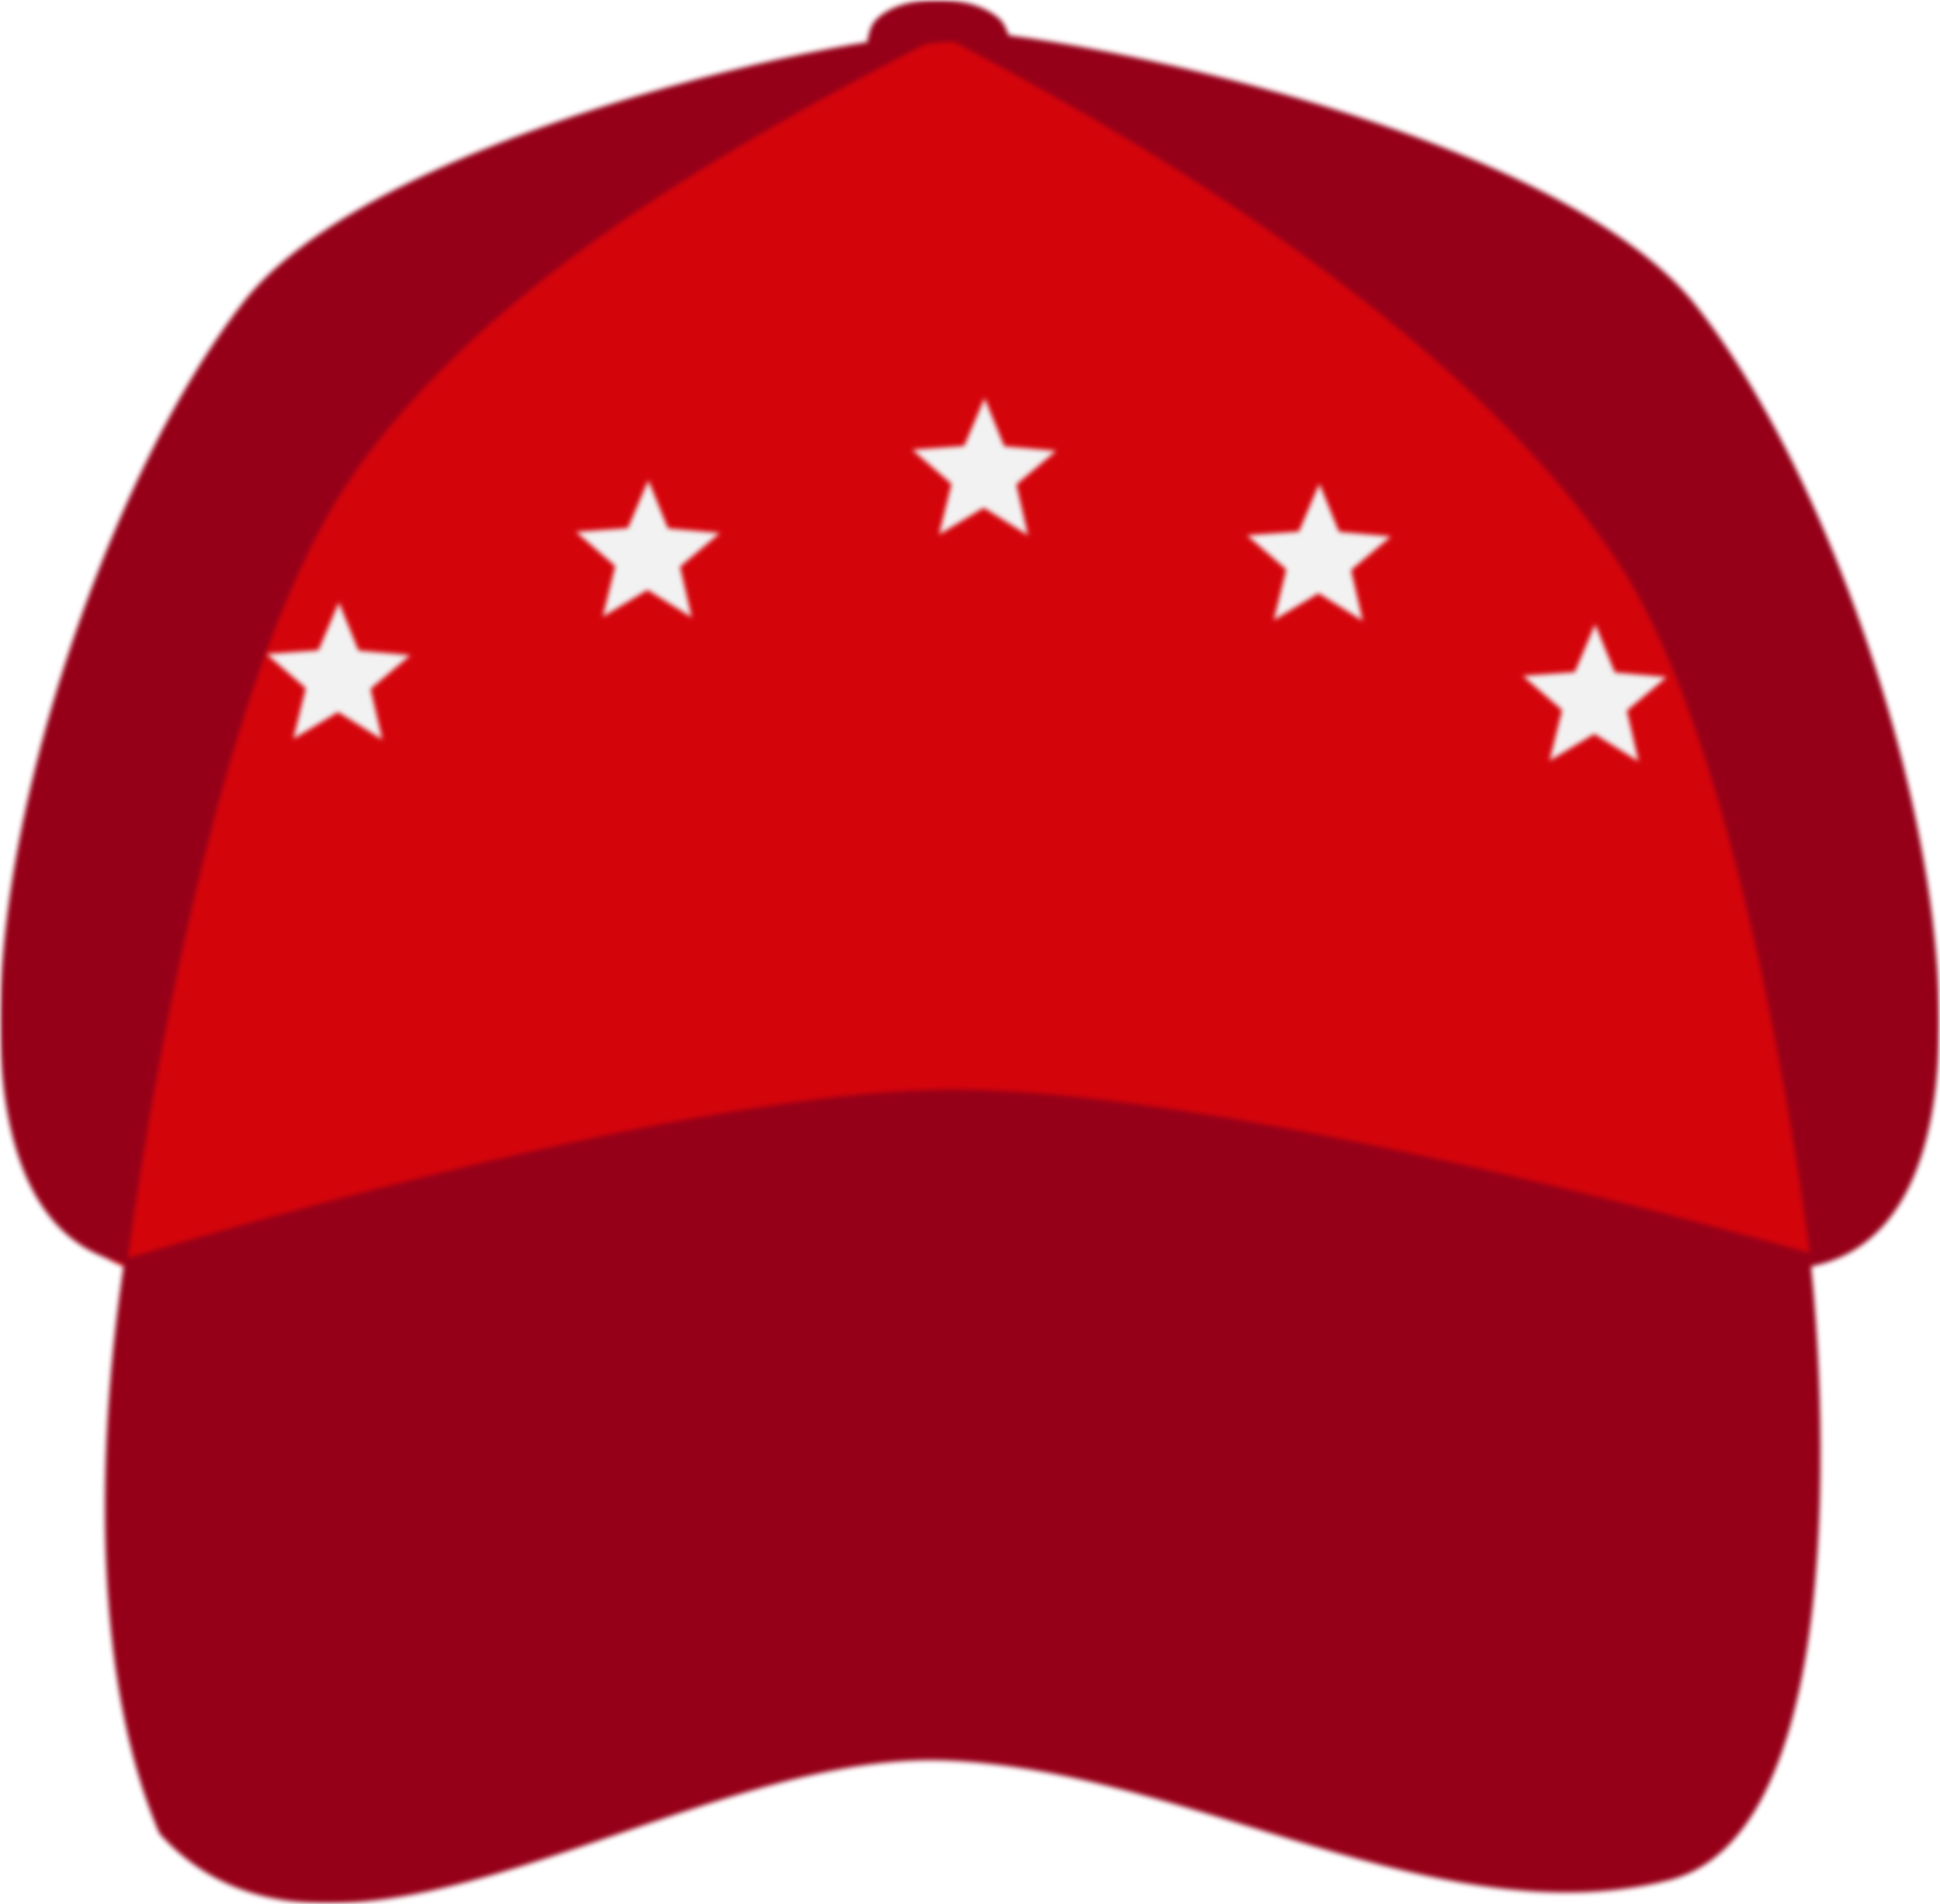
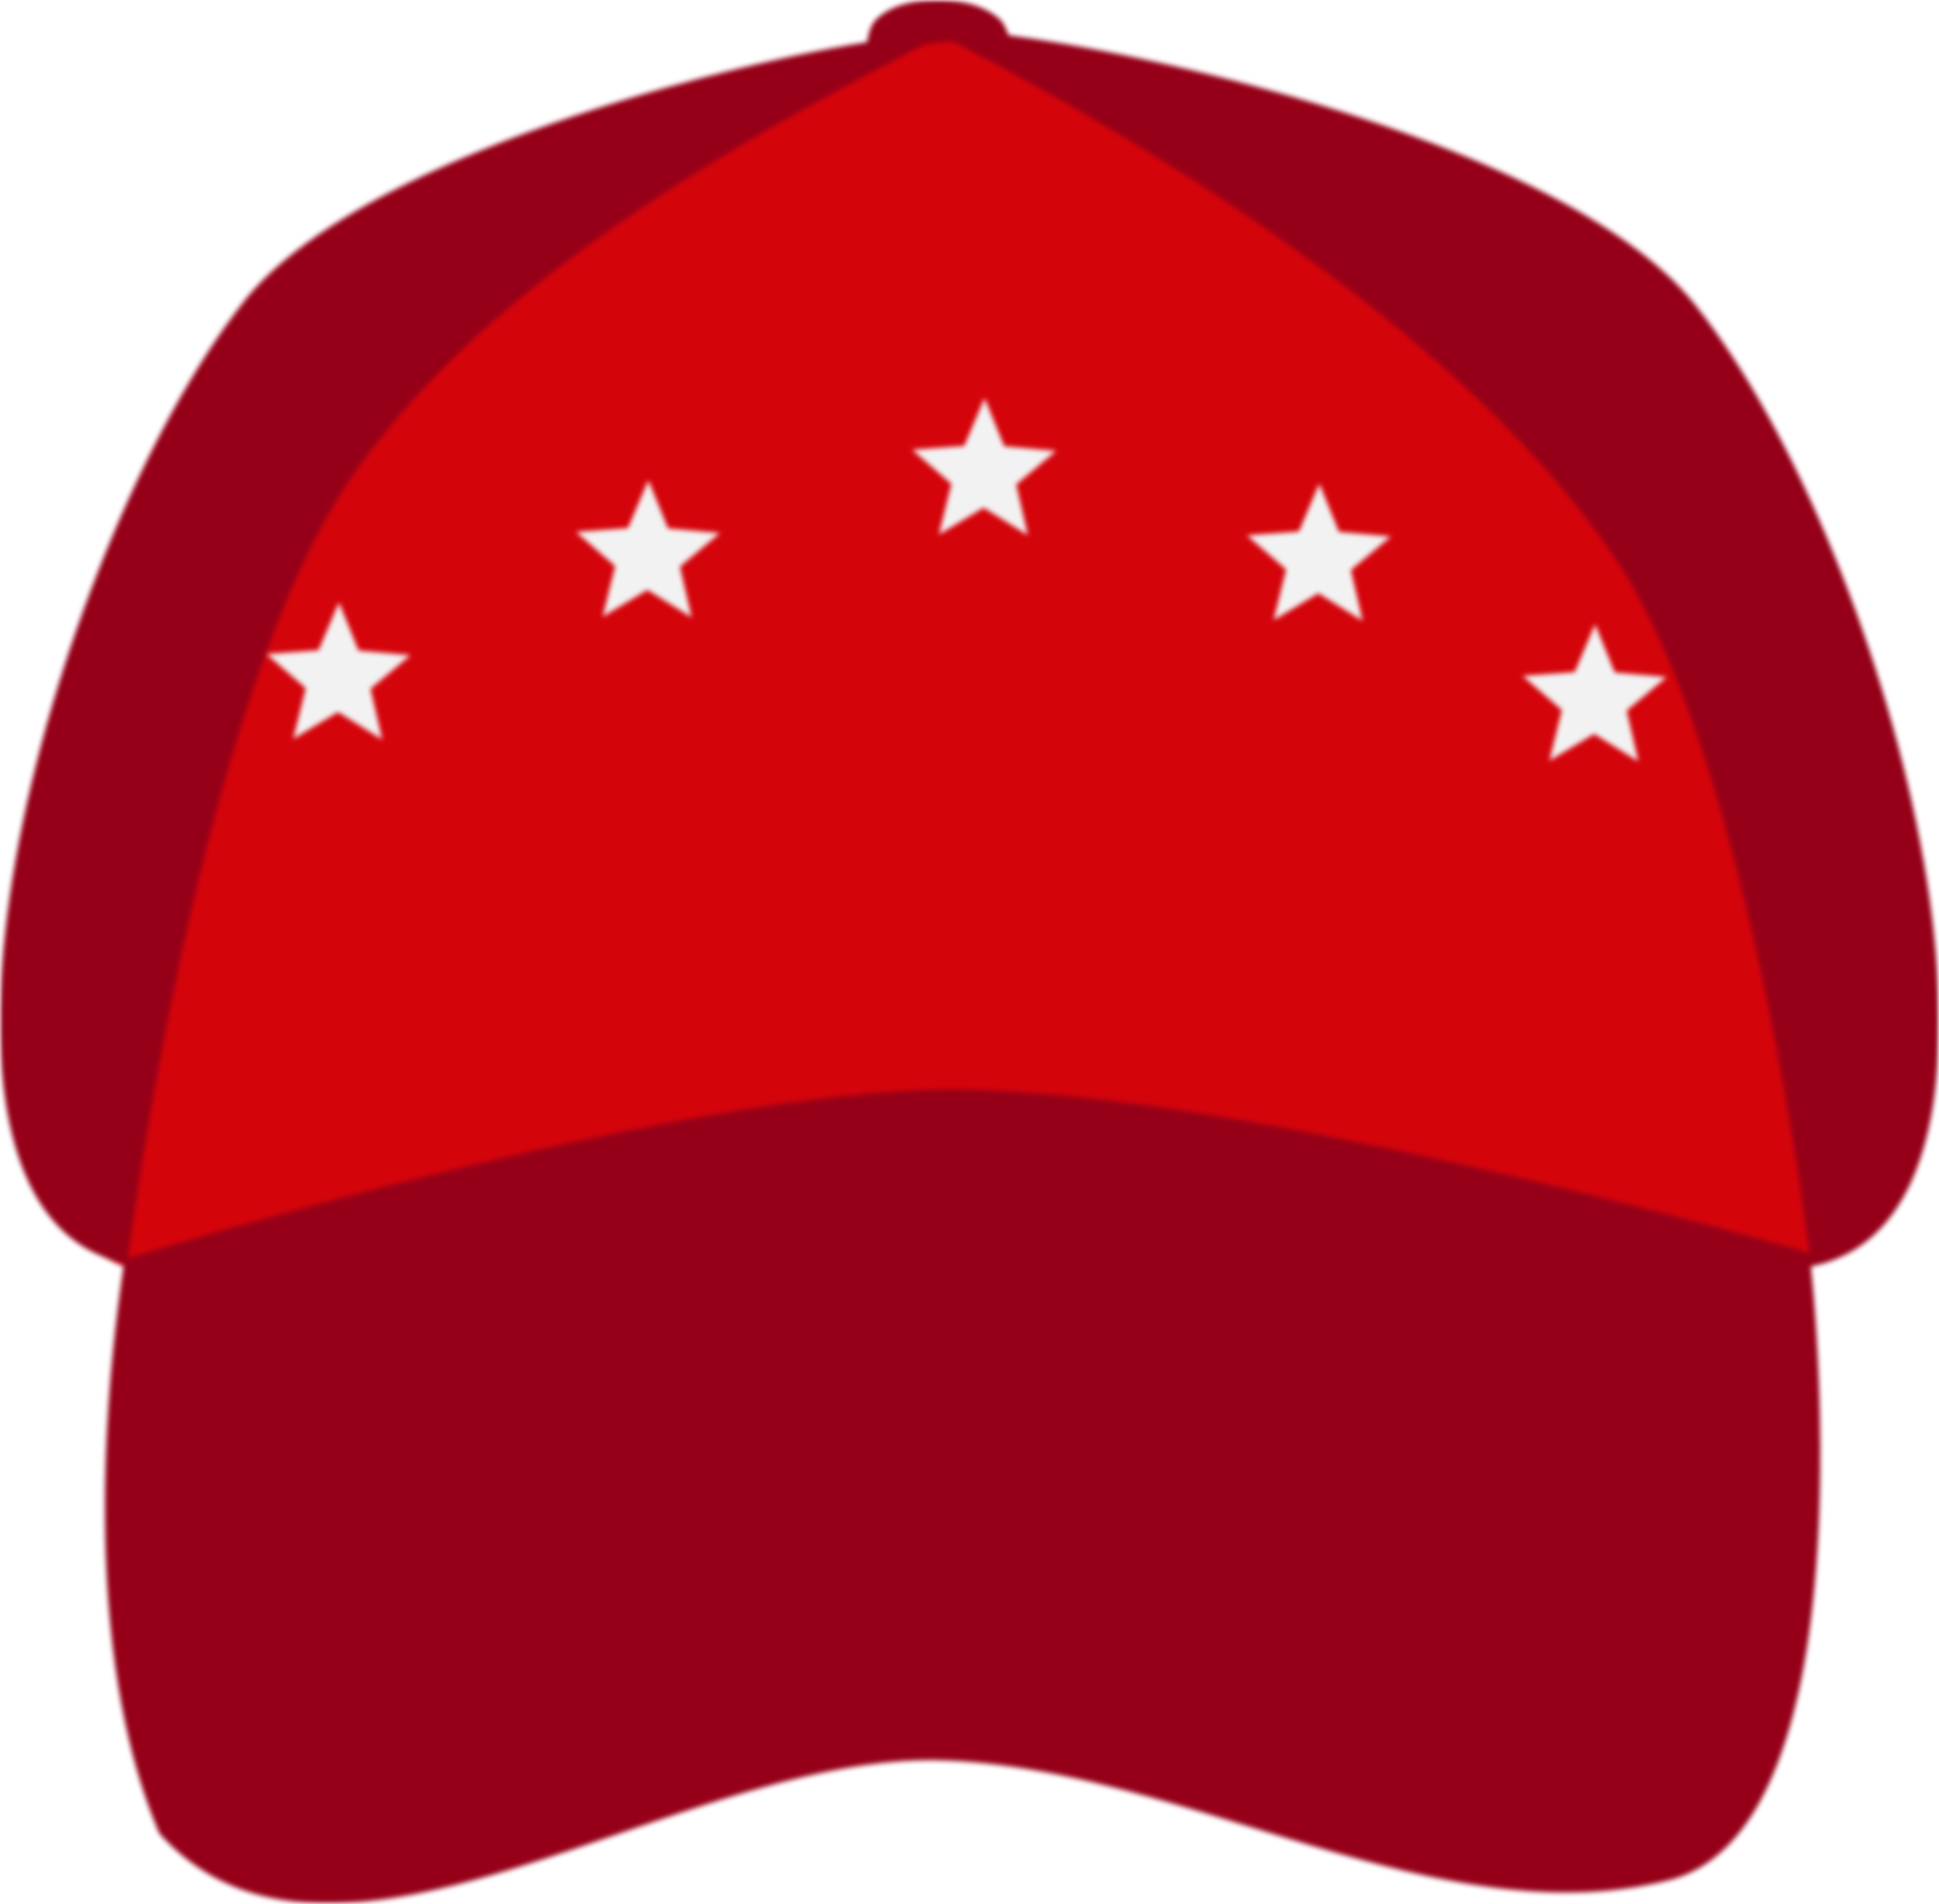
- <svg xmlns="http://www.w3.org/2000/svg" id="svg8" version="1.1" viewBox="0 0 160.142 157.211" height="157.211mm" width="160.142mm">
-   <defs id="defs2">
-     <filter height="1.006" y="-0.003" width="1.006" x="-0.003" id="filter1236" style="color-interpolation-filters:sRGB">
-       <feGaussianBlur id="feGaussianBlur1238" stdDeviation="0.198" />
+ <svg xmlns="http://www.w3.org/2000/svg" xmlns:xlink="http://www.w3.org/1999/xlink" viewBox="0 0 160.142 157.211" height="594.183" width="605.261">
+   <defs>
+     <filter height="1.006" y="-.003" width="1.006" x="-.003" id="A" color-interpolation-filters="sRGB">
+       <feGaussianBlur stdDeviation=".198" />
    </filter>
+     <path id="B" d="M58.425 106.224l-3.653-2.272-3.69 2.212 1.032-4.176-3.244-2.825 4.3-.31 1.684-3.958 1.62 3.985 4.285.38-3.3 2.772z" />
  </defs>
-   <g transform="translate(-26.85861,-45.14195)" style="filter:url(#filter1236)" id="layer1">
-     <g id="g1254">
-       <path id="rect44" style="fill:#950018;fill-opacity:1;stroke-width:0.265" d="m 109.425,46.732 c 0.734,0.674 1.107,2.777 1.107,2.777 0.223,0.584 -0.268,0.739 -0.379,0.739 H 97.46 c -0.111,0 0.788,-0.19 0.893,-0.806 0.16,-0.931 0.21,-2.035 0.882,-2.704 1.231,-1.226 3.225,-1.582 4.962,-1.596 1.821,-0.014 3.886,0.358 5.227,1.59 z" />
-       <path id="rect48" style="fill:#d4040b;fill-opacity:1;stroke-width:0.269" d="m 99.84,49.479 c 4.423,-1.154 9.315,-1.331 13.74,-0.186 22.193,5.74 46.2,15.768 59.255,34.078 11.062,15.515 13.59,37.164 10.104,55.716 -0.762,4.056 -1.468,8.177 -6.498,10.646 L 36.918,149.696 C 33.403,148.073 31.305,146.433 30.39,143.656 23.658,123.219 30.032,97.867 42.98,80.464 55.696,63.373 78.843,54.96 99.84,49.479 Z" />
-       <path d="m 83.98,96.136 -3.653,-2.272 -3.689,2.212 1.032,-4.176 -3.244,-2.825 4.29,-0.309 1.684,-3.958 1.62,3.985 4.285,0.379 -3.29,2.772 z" id="path936-7" style="fill:#f2f2f2;fill-opacity:1;stroke-width:0.071" />
-       <a id="a1240">
-         <path d="m 37.155,149.148 c 0,0 44.723,-13.811 67.846,-14.003 24.184,-0.202 71.208,13.461 71.208,13.461 0.115,2.6e-4 0.207,0.503 0.207,1.128 0,0 5.298,46.39 -11.737,50.707 -19.065,4.832 -39.653,-9.183 -59.893,-9.9 -21.673,-0.768 -50.217,22.201 -64.763,6.032 -5.612,-13.049 -5.222,-32.092 -2.868,-47.425 z" style="fill:#950018;fill-opacity:1;stroke-width:0.269" id="rect68" />
-       </a>
-       <path id="rect1103" style="fill:#950018;fill-opacity:1;stroke-width:0.265" d="M 103.374,48.729 C 88.161,56.618 67.033,68.283 55.805,84.684 43.112,103.225 37.366,149.523 37.366,149.523 16.453,145.379 30.518,91.081 46.967,70.086 59.366,54.26 109.149,45.735 103.374,48.729 Z" />
-       <path style="fill:#f2f2f2;fill-opacity:1;stroke-width:0.071" id="path936" d="m 58.425,106.224 -3.653,-2.272 -3.689,2.212 1.032,-4.176 -3.244,-2.825 4.29,-0.309 1.684,-3.958 1.62,3.985 4.285,0.379 -3.29,2.772 z" />
-       <path d="m 111.749,89.35 -3.653,-2.272 -3.689,2.212 1.032,-4.176 -3.244,-2.825 4.29,-0.309 1.684,-3.958 1.62,3.985 4.285,0.379 -3.29,2.772 z" id="path936-5" style="fill:#f2f2f2;fill-opacity:1;stroke-width:0.071" />
-       <path style="fill:#f2f2f2;fill-opacity:1;stroke-width:0.071" id="path936-5-3" d="m 139.394,96.417 -3.653,-2.272 -3.689,2.212 1.032,-4.176 -3.244,-2.825 4.29,-0.309 1.684,-3.958 1.62,3.985 4.285,0.379 -3.29,2.772 z" />
-       <path d="m 105.093,48.322 c 15.213,7.888 42.321,23.693 55.3,43.139 11.185,16.758 16.049,58.273 16.049,58.273 20.913,-4.145 7.057,-58.608 -9.601,-79.438 C 153.195,53.235 99.318,45.327 105.093,48.322 Z" style="fill:#950018;fill-opacity:1;stroke-width:0.265" id="rect1103-6" />
-       <path d="m 162.17,108.029 -3.653,-2.272 -3.689,2.212 1.032,-4.176 -3.244,-2.825 4.29,-0.309 1.684,-3.958 1.62,3.985 4.285,0.379 -3.29,2.772 z" id="path936-5-3-5" style="fill:#f2f2f2;fill-opacity:1;stroke-width:0.071" />
+   <g transform="translate(-26.859 -45.142)" filter="url(#A)">
+     <path d="M109.425 46.732c.734.674 1.107 2.777 1.107 2.777.223.584-.268.74-.38.74H97.46c-.11 0 .788-.2.893-.806.16-.93.2-2.035.882-2.704 1.23-1.226 3.225-1.582 4.962-1.596 1.82-.014 3.886.358 5.227 1.6z" fill="#950018" />
+     <path d="M99.84 49.48c4.423-1.154 9.315-1.33 13.74-.186 22.193 5.74 46.2 15.768 59.255 34.078 11.062 15.515 13.6 37.164 10.104 55.716-.762 4.056-1.468 8.177-6.498 10.646l-139.523-.038c-3.515-1.623-5.614-3.262-6.528-6.04-6.732-20.437-.358-45.79 12.6-63.192C55.696 63.373 78.843 54.96 99.84 49.48z" fill="#d4040b" />
+     <path d="M83.98 96.136l-3.653-2.272-3.69 2.212L77.67 91.9l-3.244-2.825 4.3-.31 1.684-3.958 1.62 3.985 4.285.38-3.3 2.772z" fill="#f2f2f2" />
+     <a>
+       <path d="M37.155 149.148s44.723-13.81 67.846-14.003c24.184-.202 71.208 13.46 71.208 13.46.115 0 .207.503.207 1.128 0 0 5.298 46.4-11.737 50.707-19.065 4.832-39.653-9.183-59.893-9.9-21.673-.768-50.217 22.2-64.763 6.032-5.612-13.05-5.222-32.092-2.868-47.425z" fill="#950018" />
+     </a>
+     <path d="M103.374 48.73c-15.213 7.888-36.34 19.554-47.568 35.954-12.693 18.54-18.44 64.84-18.44 64.84-20.913-4.145-6.848-58.442 9.6-79.438 12.4-15.826 62.182-24.35 56.407-21.356z" fill="#950018" />
+     <g fill="#f2f2f2">
+       <use xlink:href="#B" />
+       <use xlink:href="#B" x="53.325" y="-16.874" />
+       <use xlink:href="#B" x="80.969" y="-9.807" />
    </g>
+     <path d="M105.093 48.322c15.213 7.888 42.32 23.693 55.3 43.14 11.185 16.758 16.05 58.273 16.05 58.273 20.913-4.145 7.057-58.608-9.6-79.438-13.645-17.062-67.523-24.97-61.748-21.975z" fill="#950018" />
+     <use xlink:href="#B" x="103.745" y="1.806" fill="#f2f2f2" />
  </g>
</svg>
